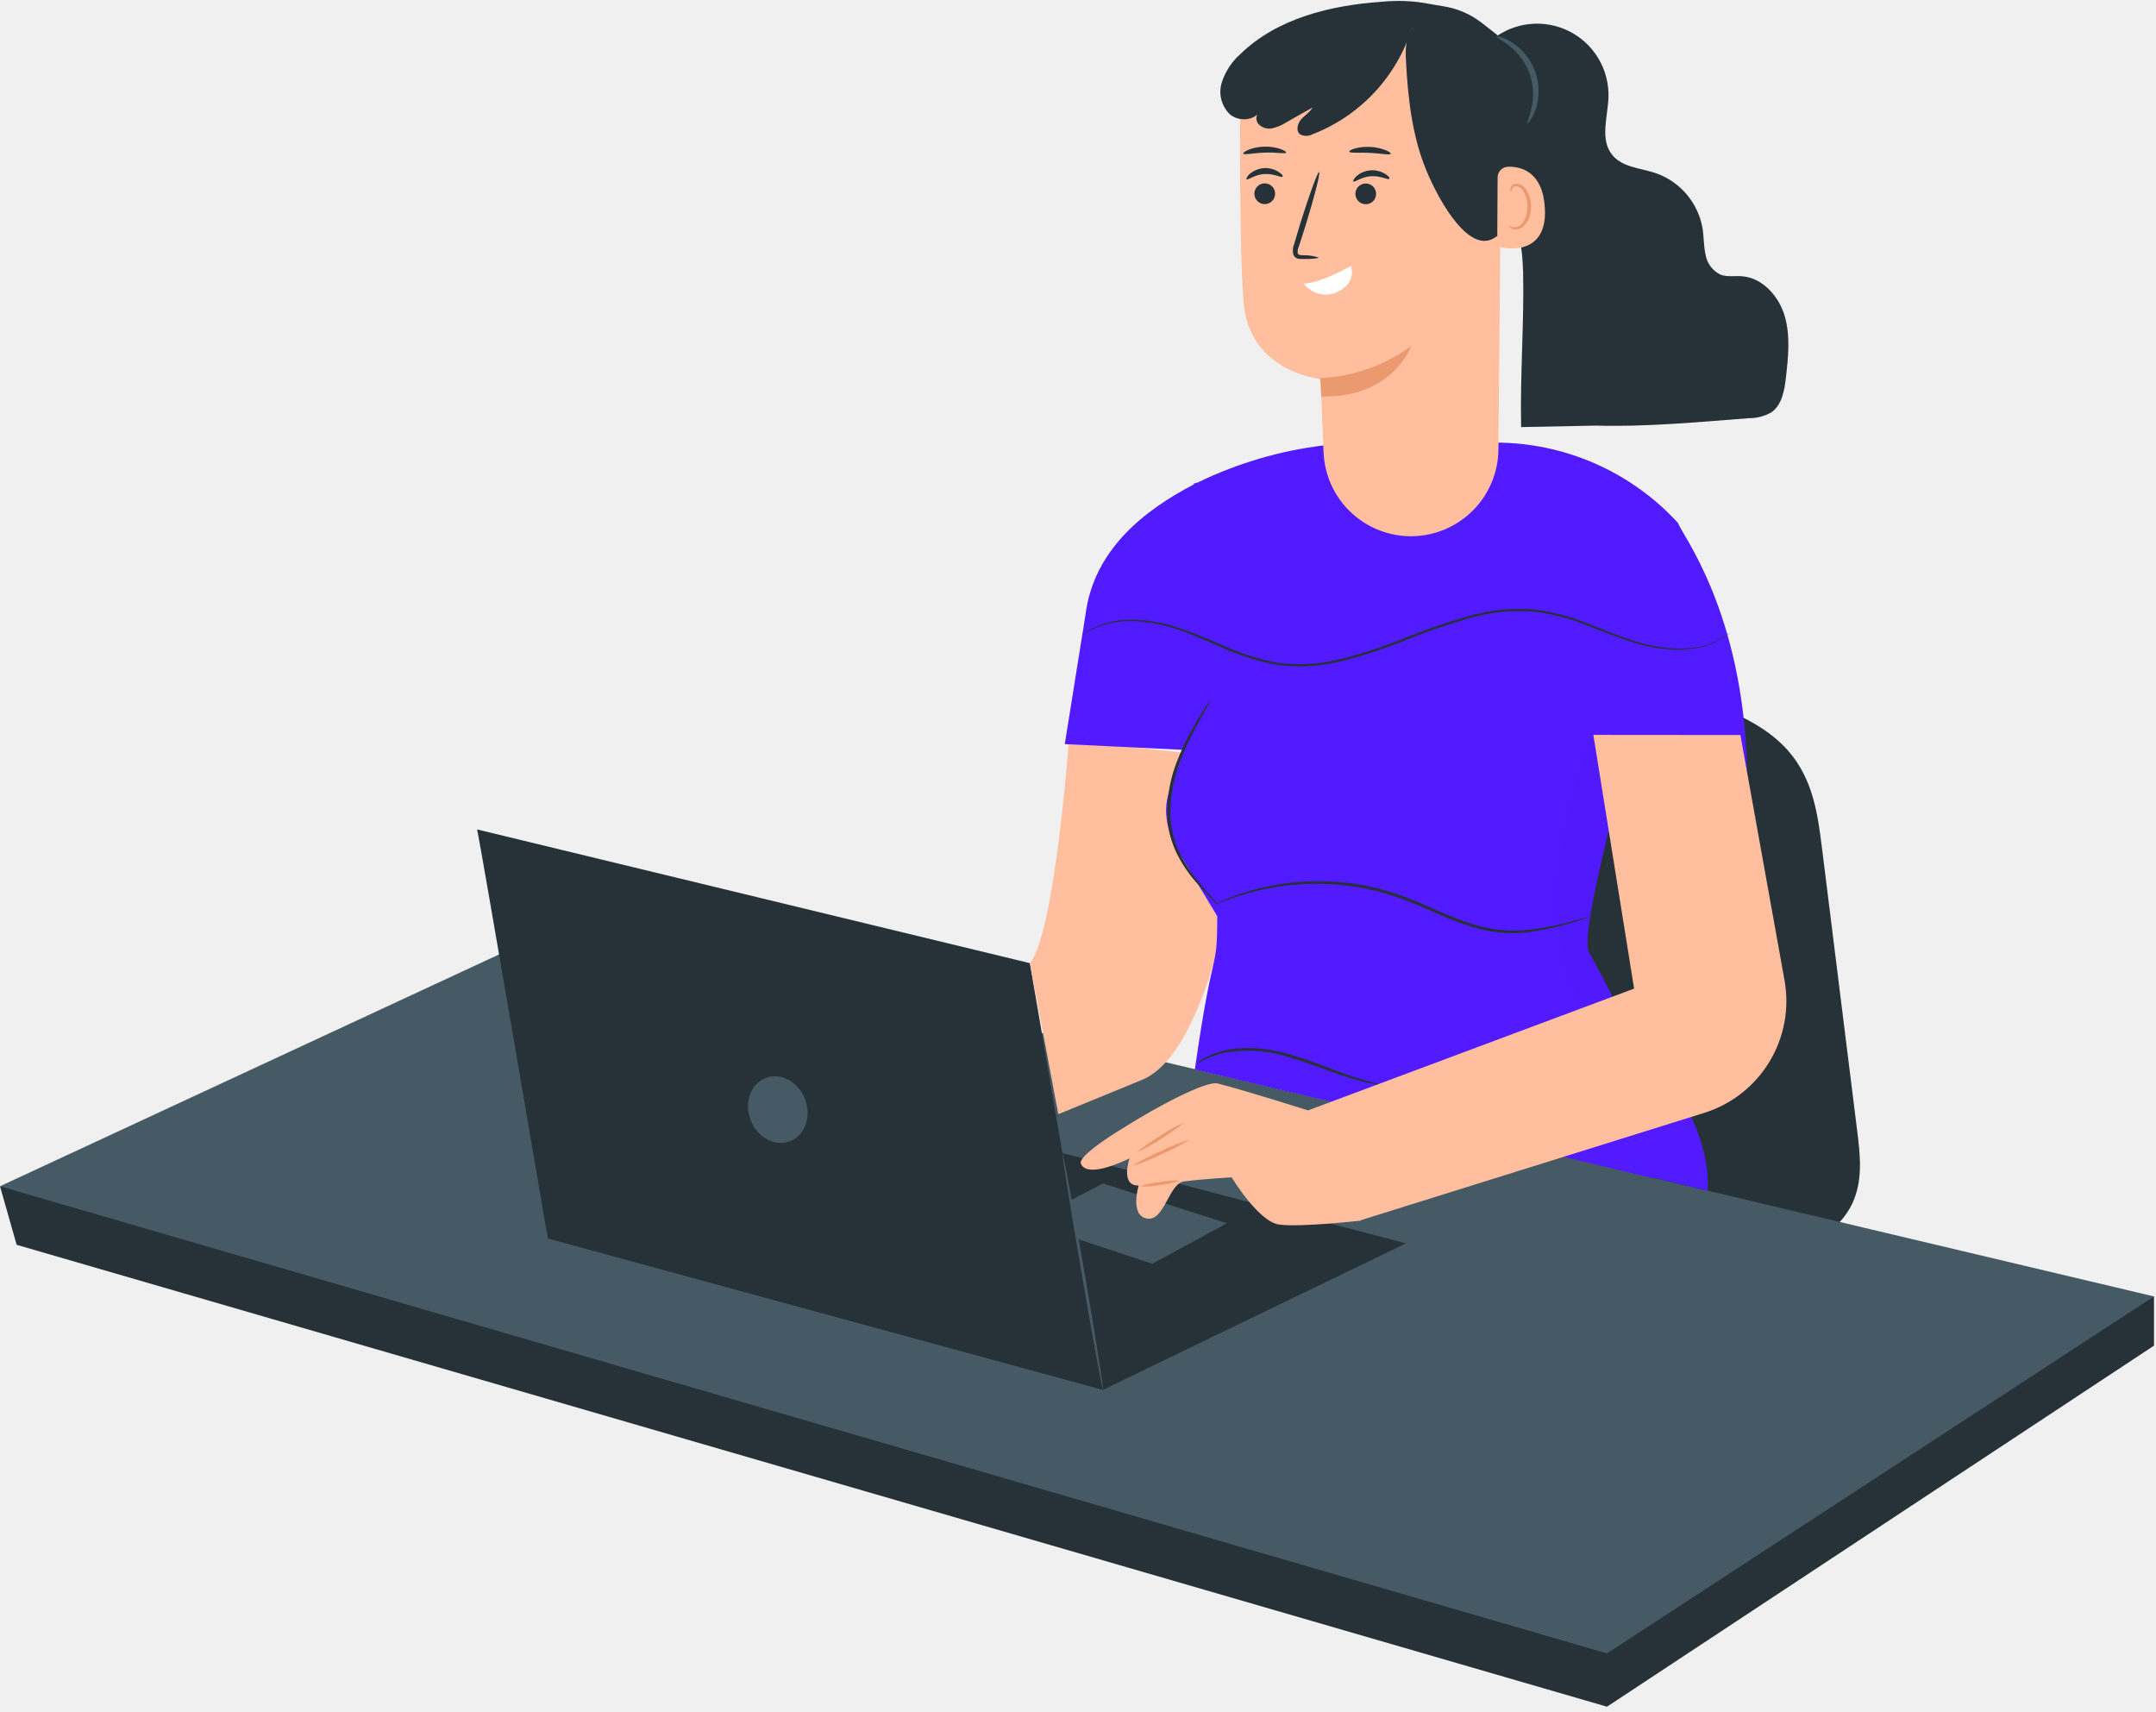
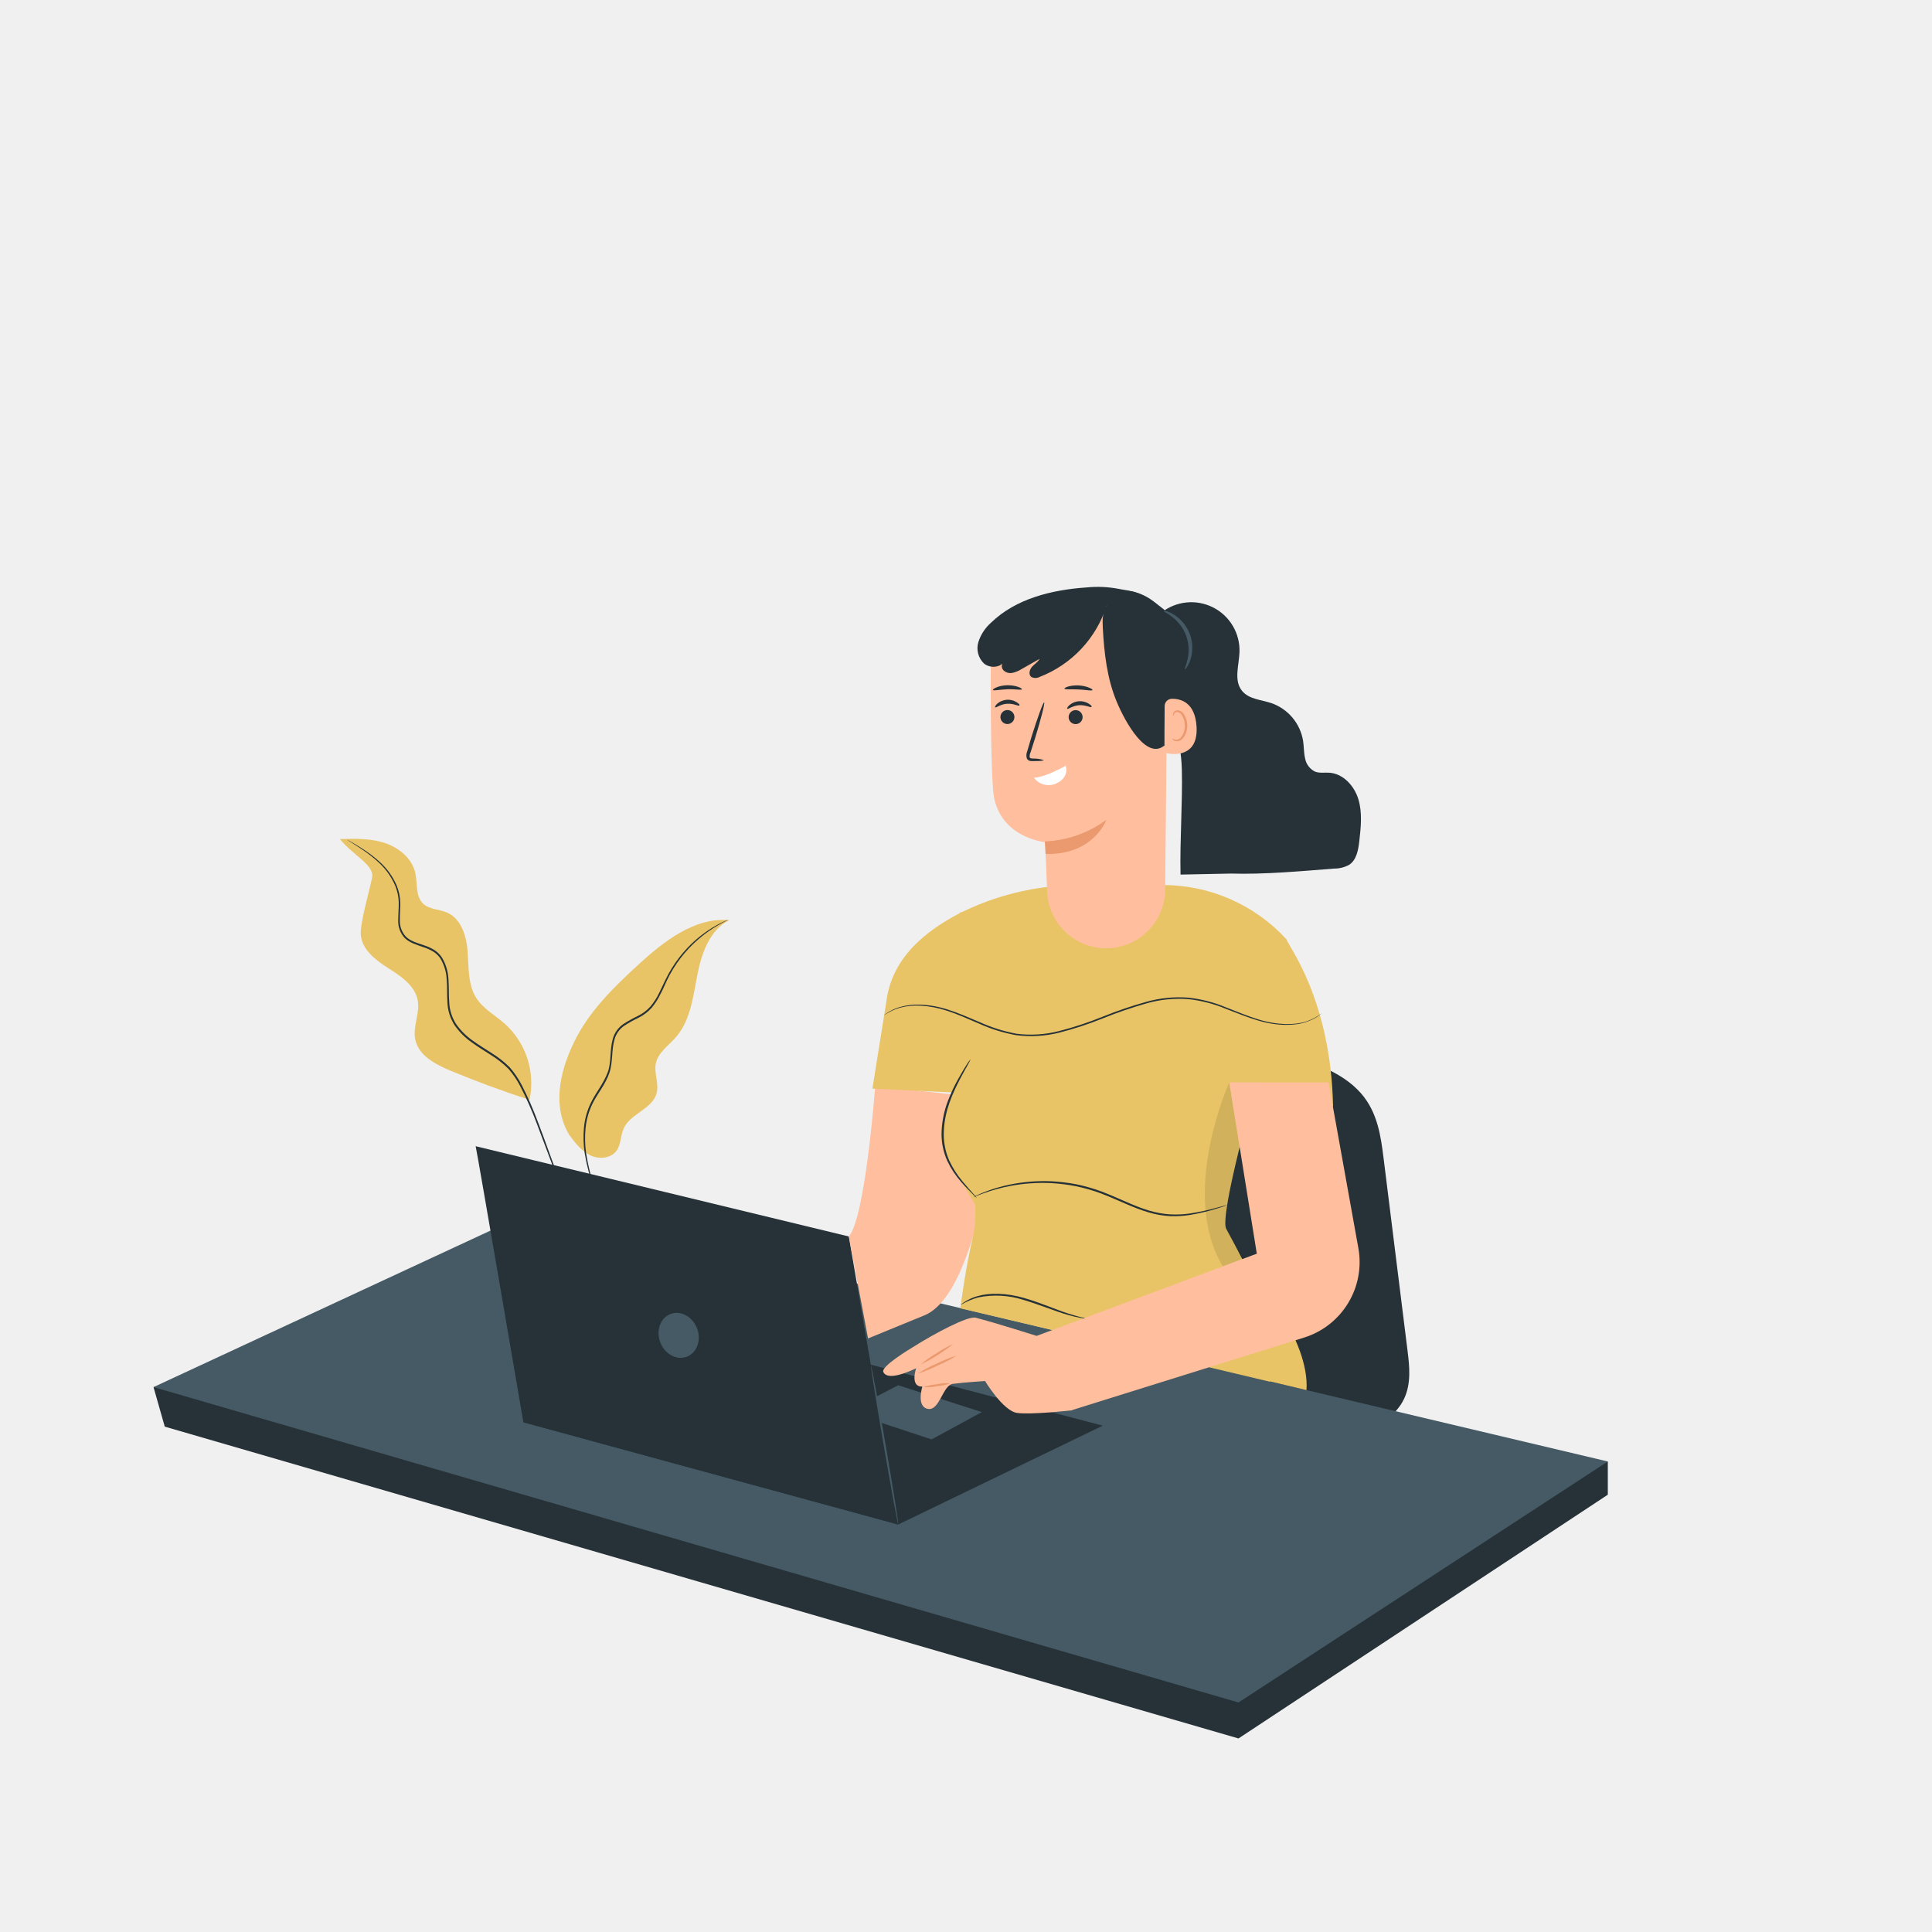
- <svg xmlns="http://www.w3.org/2000/svg" width="233" height="185" viewBox="0 0 233 185" fill="none">
-   <path d="M161.224 75.128C167.025 74.627 172.919 74.126 178.69 74.819C184.461 75.512 190.175 77.584 193.305 81.196C195.934 84.233 196.447 87.999 196.892 91.555L200.715 122.264C201.042 124.868 201.333 127.571 200.183 130.045C197.635 135.456 188.252 138.011 180.774 136.322C177.454 135.588 174.338 134.128 171.648 132.047C168.959 129.966 166.763 127.316 165.219 124.286C162.553 118.905 162.213 113.079 161.904 107.364L160.203 76.248L160.958 75.753" fill="#263238" />
-   <path d="M0 128.189L1.8 134.516L173.668 184.429L232.783 145.414V140.095L0 128.189Z" fill="#263238" />
-   <path d="M61.652 99.553L232.783 140.095L173.668 178.671L0 128.189L61.652 99.553Z" fill="#455A64" />
-   <path d="M151.939 134.362L119.209 150.183L59.202 133.817L88.661 117.724L151.939 134.362Z" fill="#263238" />
-   <path d="M115.851 133.694L124.541 136.563L132.587 132.191L119.197 127.892L111.379 131.95L115.851 133.694Z" fill="#455A64" />
-   <path d="M51.565 89.632C51.837 90.721 59.203 133.817 59.203 133.817L119.197 150.183L111.299 104.08L51.565 89.632Z" fill="#263238" />
-   <path d="M114.843 124.732C114.929 124.732 115.981 130.403 117.187 137.429C118.393 144.456 119.302 150.17 119.209 150.183C119.116 150.195 118.077 144.511 116.871 137.485C115.665 130.459 114.756 124.744 114.843 124.732Z" fill="#455A64" />
-   <path d="M86.997 118.769C87.727 120.656 86.997 122.691 85.377 123.321C83.756 123.952 81.851 122.932 81.121 121.045C80.391 119.159 81.121 117.124 82.736 116.493C84.35 115.862 86.267 116.883 86.997 118.769Z" fill="#455A64" />
-   <path d="M111.298 104.08C113.97 100.988 115.522 79.959 115.522 79.959L135.314 82.185C135.314 82.185 132.463 112.993 123.42 116.691L114.372 120.402" fill="#FFBE9D" />
-   <path d="M176.32 110.679C176.32 110.679 185.078 120.495 184.553 128.671L169.01 124.961L175.003 110.655" fill="#511AFF" />
-   <path d="M188.808 83.212C188.425 66.024 181.634 57.612 181.356 56.524C178.842 53.779 175.783 51.588 172.376 50.091C168.968 48.593 165.286 47.823 161.564 47.828L143.114 48.125C138.375 48.69 133.763 50.042 129.47 52.126L129.012 52.256V52.349C123.792 55.077 118.189 59.319 117.304 66.475L115.071 80.41L127.899 81.029C126.594 85.692 125.153 86.292 126.662 90.894L131.548 99.002C131.548 105.466 131.115 101.55 129.13 115.572L178.684 127.323C181.56 124.49 179.37 116.809 171.701 102.849C170.557 100.759 176.5 79.73 176.5 79.73L187.571 83.571" fill="#511AFF" />
-   <path d="M130.793 75.697C130.67 76.002 130.521 76.296 130.347 76.576C130.038 77.132 129.593 77.924 129.067 78.92C128.053 80.905 126.637 83.781 126.5 87.214C126.42 88.815 126.71 90.413 127.348 91.883C127.9 93.075 128.605 94.189 129.444 95.198C130.156 96.07 130.774 96.739 131.195 97.215C131.423 97.445 131.63 97.696 131.813 97.963C131.559 97.753 131.321 97.524 131.102 97.277C130.657 96.831 130.007 96.182 129.247 95.316C128.365 94.312 127.628 93.19 127.057 91.982C126.38 90.475 126.07 88.827 126.154 87.177C126.228 85.54 126.564 83.926 127.15 82.396C127.622 81.152 128.189 79.947 128.845 78.79C129.395 77.8 129.877 77.021 130.211 76.489C130.384 76.21 130.578 75.945 130.793 75.697Z" fill="#263238" />
-   <path d="M187.008 68.343L186.866 68.467C186.767 68.541 186.625 68.665 186.427 68.807C185.832 69.206 185.185 69.521 184.503 69.741C182.741 70.36 179.92 70.452 176.729 69.488C175.133 69.017 173.445 68.325 171.632 67.632C169.728 66.838 167.721 66.319 165.67 66.092C163.4 65.917 161.118 66.147 158.929 66.772C156.569 67.445 154.246 68.242 151.97 69.16C149.683 70.085 147.336 70.854 144.944 71.461C142.699 72.02 140.368 72.154 138.073 71.856C136.022 71.486 134.026 70.863 132.129 70.001C130.335 69.234 128.684 68.492 127.113 67.978C125.713 67.508 124.258 67.223 122.784 67.131C121.668 67.069 120.549 67.182 119.468 67.465C118.549 67.735 117.68 68.153 116.896 68.702C116.896 68.702 116.939 68.659 117.038 68.578C117.137 68.498 117.285 68.387 117.489 68.251C118.094 67.87 118.747 67.573 119.431 67.366C120.524 67.053 121.66 66.919 122.796 66.97C124.294 67.04 125.775 67.313 127.2 67.781C128.789 68.281 130.453 69.017 132.247 69.772C134.127 70.628 136.104 71.251 138.135 71.628C140.394 71.912 142.687 71.771 144.895 71.213C147.272 70.608 149.605 69.842 151.878 68.918C154.162 67.996 156.495 67.199 158.867 66.531C161.093 65.9 163.413 65.672 165.72 65.857C167.793 66.094 169.822 66.627 171.744 67.44C173.562 68.145 175.232 68.844 176.809 69.327C179.964 70.304 182.734 70.236 184.485 69.679C185.393 69.375 186.246 68.923 187.008 68.343Z" fill="#263238" />
-   <path d="M171.795 99.07C171.669 99.137 171.536 99.189 171.399 99.225L170.236 99.596C168.804 100.05 167.34 100.399 165.857 100.641C164.835 100.802 163.799 100.865 162.765 100.827C161.567 100.764 160.381 100.556 159.233 100.208C156.802 99.503 154.341 98.21 151.65 97.184C150.337 96.699 148.989 96.313 147.618 96.027C146.337 95.782 145.041 95.618 143.74 95.539C141.53 95.428 139.315 95.58 137.14 95.99C135.667 96.267 134.218 96.666 132.811 97.184C132.31 97.345 131.933 97.524 131.673 97.617C131.543 97.678 131.406 97.724 131.265 97.753C131.389 97.68 131.517 97.614 131.648 97.555C131.902 97.444 132.267 97.252 132.768 97.066C134.167 96.499 135.616 96.064 137.097 95.767C139.285 95.32 141.521 95.143 143.752 95.242C145.07 95.314 146.382 95.473 147.68 95.718C149.068 96.004 150.432 96.394 151.762 96.887C154.483 97.92 156.926 99.213 159.32 99.924C160.444 100.265 161.604 100.472 162.777 100.542C163.81 100.593 164.846 100.545 165.87 100.4C167.345 100.178 168.806 99.864 170.242 99.46L171.424 99.144C171.544 99.107 171.669 99.082 171.795 99.07Z" fill="#263238" />
-   <path d="M149.323 117.217C149.046 117.224 148.769 117.195 148.5 117.13C147.756 117.002 147.021 116.828 146.298 116.611C144.443 116.104 142.031 115.052 139.26 114.236C136.912 113.48 134.409 113.344 131.993 113.84C131.01 114.105 130.071 114.509 129.203 115.04C129.203 115.04 129.246 114.978 129.358 114.891C129.515 114.759 129.683 114.639 129.859 114.533C130.5 114.123 131.201 113.814 131.937 113.617C133.792 113.067 136.538 113.104 139.359 113.927C142.179 114.749 144.56 115.831 146.373 116.401C147.276 116.691 148.018 116.895 148.531 117.019C148.8 117.061 149.065 117.127 149.323 117.217Z" fill="#263238" />
-   <g opacity="0.1">
-     <path opacity="0.1" d="M172.196 79.414C172.196 79.414 164.119 97.221 171.163 108.861L174.466 107.624L171.701 102.8C171.514 102.068 171.482 101.305 171.609 100.561C172.017 98.025 172.802 93.887 173.854 89.719L172.196 79.414Z" fill="black" />
+ <svg xmlns="http://www.w3.org/2000/svg" viewBox="0 0 500 500">
+   <g id="freepik--Plants--inject-196">
+     <path d="M88,217.18c3.31,4.16,8.91,6.63,8.3,9.93-.55,2.94-3.17,11.83-2.93,14.81.31,3.88,3.87,6.58,7.15,8.66s6.93,4.55,7.6,8.38c.58,3.31-1.32,6.7-.67,10,.81,4.18,5.21,6.5,9.14,8.13q10.07,4.19,20.45,7.55A20.74,20.74,0,0,0,130.71,265c-2.54-2.24-5.69-3.92-7.49-6.79-2.15-3.43-1.9-7.76-2.18-11.79s-1.61-8.6-5.31-10.23c-2.06-.91-4.64-.79-6.25-2.35-2-1.93-1.4-5.2-2-7.91-.84-3.78-4.25-6.57-7.94-7.78s-7.65-1.1-11.53-1" style="fill:#E8C466" />
+     <path d="M147.45,293.92c-4.6-7.46-2.68-16.44,1.16-24.32s10.27-14.17,16.74-20.08,14.47-12.2,23.36-11.38c-5.1,2.57-7.19,8.69-8.27,14.31s-1.77,11.68-5.54,16c-1.89,2.16-4.58,3.93-5.17,6.74-.53,2.55.87,5.24.2,7.75-1.09,4.08-6.76,5.23-8.51,9.07-.85,1.86-.67,4.14-1.86,5.79-1.52,2.1-4.74,2.28-7,1.1s-3.9-3.35-5.42-5.44" style="fill:#E8C466" />
+     <path d="M149.16,315a31.16,31.16,0,0,1-2.32-4.15c-1.34-2.76-3-6.88-4.88-12-1-2.57-2-5.38-3.15-8.37a87.75,87.75,0,0,0-4.16-9.35,22.25,22.25,0,0,0-3.07-4.52,25.08,25.08,0,0,0-4.49-3.55c-1.64-1.07-3.37-2.08-5-3.29a17.89,17.89,0,0,1-4.41-4.4,11.71,11.71,0,0,1-1.89-5.95c-.15-2.05,0-4.06-.19-6a11.5,11.5,0,0,0-1.63-5.37A6.08,6.08,0,0,0,112,246.2a12,12,0,0,0-2.46-1.09c-1.67-.59-3.48-1.08-4.79-2.34a6.42,6.42,0,0,1-1.69-4.73c0-1.63.18-3.17.13-4.64a12.2,12.2,0,0,0-.88-4.11,17.38,17.38,0,0,0-4.16-5.95,32.43,32.43,0,0,0-4.34-3.44c-1.26-.85-2.27-1.48-2.95-1.91l-.77-.49a1.52,1.52,0,0,1-.26-.19l.28.14.8.45c.7.4,1.73,1,3,1.83a31.63,31.63,0,0,1,4.43,3.4,17.5,17.5,0,0,1,4.3,6,12.34,12.34,0,0,1,.94,4.23c.06,1.52-.13,3.07-.1,4.66a6,6,0,0,0,1.58,4.4c1.19,1.15,2.93,1.63,4.63,2.21a13.14,13.14,0,0,1,2.56,1.13,6.64,6.64,0,0,1,2.09,2,11.85,11.85,0,0,1,1.71,5.59c.17,2,.05,4,.21,6a11.18,11.18,0,0,0,1.8,5.7,17.4,17.4,0,0,0,4.29,4.27c1.62,1.19,3.35,2.2,5,3.29a25.29,25.29,0,0,1,4.57,3.62,23.18,23.18,0,0,1,3.14,4.65,87.92,87.92,0,0,1,4.13,9.42c1.16,3,2.16,5.82,3.1,8.39,1.86,5.14,3.43,9.27,4.71,12.05.66,1.37,1.16,2.45,1.57,3.14.18.33.32.6.44.81A1.29,1.29,0,0,1,149.16,315Z" style="fill:#263238" />
+     <path d="M188.5,238a4.33,4.33,0,0,1-.79.43c-.52.26-1.29.66-2.24,1.23a33.69,33.69,0,0,0-7.29,5.88,32.85,32.85,0,0,0-3.92,5.13,35.11,35.11,0,0,0-1.72,3.17c-.53,1.12-1,2.3-1.64,3.48a17.08,17.08,0,0,1-2.21,3.45,11,11,0,0,1-3.4,2.6,33.26,33.26,0,0,0-3.78,2.12,6.34,6.34,0,0,0-2.46,3.46c-.84,2.85-.39,5.94-1.36,8.75s-2.79,5-4,7.25a18.42,18.42,0,0,0-2.14,7,26.89,26.89,0,0,0,.13,6.45,56,56,0,0,0,2.23,9.13c.33,1,.59,1.84.78,2.44a4.76,4.76,0,0,1,.24.86.88.88,0,0,1-.1-.2q-.09-.26-.24-.63c-.21-.54-.51-1.36-.87-2.41a51.14,51.14,0,0,1-2.4-9.14,26.91,26.91,0,0,1-.2-6.54,18.65,18.65,0,0,1,2.15-7.2c1.26-2.34,3-4.51,4-7.18s.47-5.72,1.34-8.74a6.91,6.91,0,0,1,2.65-3.73,34.46,34.46,0,0,1,3.85-2.15,10.6,10.6,0,0,0,3.26-2.48,16.72,16.72,0,0,0,2.16-3.34c.59-1.16,1.11-2.33,1.66-3.46a34.77,34.77,0,0,1,1.76-3.2,32.89,32.89,0,0,1,4-5.16,31.81,31.81,0,0,1,7.45-5.79,24.06,24.06,0,0,1,2.3-1.15A6.71,6.71,0,0,1,188.5,238Z" style="fill:#263238" />
  </g>
-   <path d="M158.712 15.14C162.695 18.616 164.47 24.084 164.6 29.366C164.73 34.648 164.266 40.641 164.39 46.152L172.467 45.991C177.805 46.152 183.854 45.589 188.963 45.193C189.817 45.201 190.658 44.988 191.406 44.575C192.581 43.777 192.847 42.187 193.008 40.777C193.261 38.557 193.502 36.262 192.865 34.122C192.228 31.982 190.459 30.009 188.233 29.848C187.447 29.793 186.625 29.959 185.895 29.663C185.481 29.452 185.122 29.147 184.848 28.772C184.574 28.397 184.392 27.963 184.318 27.504C184.114 26.601 184.144 25.649 184.008 24.746C183.785 23.379 183.198 22.099 182.309 21.038C181.42 19.977 180.261 19.174 178.955 18.715C177.298 18.152 175.3 18.097 174.211 16.711C172.888 15.047 173.754 12.642 173.828 10.526C173.876 9.056 173.503 7.602 172.752 6.337C172.001 5.071 170.905 4.046 169.591 3.383C168.278 2.72 166.802 2.447 165.338 2.595C163.874 2.742 162.483 3.306 161.328 4.218" fill="#263238" />
-   <path d="M152.465 57.946C150.031 57.941 147.692 56.996 145.936 55.309C144.181 53.623 143.143 51.324 143.04 48.892C142.866 44.822 142.724 40.962 142.724 40.962C142.724 40.962 134.937 40.239 134.381 32.563C133.824 24.888 134.059 7.168 134.059 7.168C138.31 5.021 143.057 4.047 147.809 4.348C152.562 4.65 157.148 6.214 161.094 8.881L162.287 9.691L161.935 48.57C161.912 51.066 160.904 53.452 159.13 55.208C157.357 56.964 154.961 57.948 152.465 57.946Z" fill="#FFBE9D" />
-   <path d="M137.474 21.727C137.63 21.571 137.737 21.371 137.78 21.154C137.823 20.937 137.801 20.712 137.716 20.507C137.631 20.303 137.488 20.128 137.304 20.005C137.12 19.882 136.903 19.816 136.682 19.816C136.461 19.816 136.244 19.882 136.06 20.005C135.876 20.128 135.732 20.303 135.648 20.507C135.563 20.712 135.541 20.937 135.584 21.154C135.627 21.371 135.734 21.571 135.89 21.727C135.994 21.832 136.117 21.915 136.253 21.972C136.389 22.029 136.535 22.058 136.682 22.058C136.829 22.058 136.975 22.029 137.111 21.972C137.247 21.915 137.37 21.832 137.474 21.727Z" fill="#263238" />
-   <path d="M134.715 19.377C134.845 19.507 135.562 18.876 136.62 18.808C137.677 18.74 138.475 19.235 138.587 19.093C138.698 18.95 138.506 18.796 138.154 18.561C137.68 18.266 137.126 18.129 136.57 18.17C136.014 18.212 135.486 18.428 135.061 18.789C134.752 19.074 134.653 19.346 134.715 19.377Z" fill="#263238" />
-   <path d="M146.955 20.033C146.774 20.16 146.634 20.338 146.554 20.544C146.474 20.751 146.457 20.977 146.505 21.193C146.554 21.409 146.665 21.606 146.825 21.759C146.985 21.912 147.187 22.014 147.405 22.052C147.624 22.09 147.848 22.062 148.051 21.973C148.253 21.883 148.425 21.736 148.543 21.549C148.662 21.362 148.722 21.144 148.717 20.922C148.712 20.701 148.641 20.486 148.514 20.305C148.343 20.062 148.083 19.897 147.791 19.846C147.498 19.795 147.198 19.862 146.955 20.033Z" fill="#263238" />
-   <path d="M146.256 19.612C146.386 19.742 147.103 19.111 148.161 19.043C149.218 18.975 150.016 19.47 150.128 19.328C150.239 19.185 150.047 19.031 149.701 18.796C149.228 18.5 148.673 18.363 148.117 18.406C147.561 18.444 147.031 18.661 146.608 19.024C146.293 19.309 146.194 19.556 146.256 19.612Z" fill="#263238" />
-   <path d="M142.501 27.832C141.943 27.65 141.357 27.564 140.77 27.578C140.491 27.578 140.269 27.517 140.244 27.368C140.215 27.091 140.267 26.812 140.392 26.564C140.621 25.846 140.85 25.123 141.097 24.362C142.062 21.226 142.718 18.647 142.557 18.598C142.396 18.548 141.487 21.072 140.516 24.164C140.293 24.931 140.077 25.661 139.86 26.378C139.703 26.746 139.675 27.156 139.78 27.541C139.826 27.644 139.895 27.735 139.982 27.807C140.069 27.879 140.171 27.93 140.281 27.956C140.438 27.986 140.598 27.996 140.757 27.986C141.833 28.005 142.501 27.919 142.501 27.832Z" fill="#263238" />
-   <path d="M146.014 28.791C147.078 28.067 143.077 30.59 140.918 30.646C141.31 31.18 141.872 31.564 142.512 31.736C143.151 31.908 143.83 31.857 144.437 31.592C146.689 30.584 146.014 28.791 146.014 28.791Z" fill="white" />
-   <path d="M142.681 40.851C146.23 40.701 149.654 39.495 152.515 37.388C152.515 37.388 150.492 43.065 142.786 42.843L142.681 40.851Z" fill="#EB996E" />
-   <path d="M161.749 25.531C158.972 27.77 155.607 21.975 154.117 18.344C152.626 14.714 152.168 10.693 151.952 6.729C151.878 5.43 151.865 4.007 152.62 2.987C153.375 1.966 153.69 3.16 154.642 2.22C156.281 0.599 154.723 0.593 156.362 0.791C159.164 1.131 165.268 5.987 165.782 8.924C166.295 11.862 165.881 14.881 165.466 17.837C165.274 19.185 165.083 20.54 164.897 21.888C164.831 22.847 164.556 23.78 164.093 24.622C163.58 25.413 162.572 25.927 161.749 25.531Z" fill="#263238" />
-   <path d="M161.849 19.179C161.848 18.88 161.963 18.593 162.169 18.376C162.375 18.159 162.657 18.031 162.956 18.016C164.391 17.979 166.735 18.548 166.957 22.507C167.273 28.154 161.836 26.743 161.818 26.582C161.799 26.422 161.836 21.381 161.849 19.179Z" fill="#FFBE9D" />
-   <path d="M163.06 24.362C163.06 24.362 163.165 24.424 163.332 24.492C163.449 24.541 163.574 24.566 163.7 24.566C163.826 24.566 163.952 24.541 164.068 24.492C164.656 24.238 165.107 23.255 165.076 22.247C165.065 21.76 164.945 21.283 164.724 20.849C164.659 20.676 164.554 20.521 164.418 20.398C164.281 20.274 164.117 20.185 163.938 20.138C163.824 20.112 163.704 20.129 163.6 20.184C163.497 20.24 163.417 20.331 163.375 20.441C163.307 20.602 163.375 20.713 163.32 20.725C163.264 20.738 163.19 20.633 163.227 20.398C163.249 20.257 163.319 20.128 163.425 20.033C163.574 19.906 163.768 19.844 163.963 19.86C164.197 19.892 164.419 19.984 164.608 20.127C164.796 20.27 164.945 20.459 165.039 20.676C165.31 21.152 165.458 21.687 165.472 22.235C165.472 23.372 164.971 24.473 164.167 24.752C164.019 24.806 163.861 24.825 163.704 24.808C163.547 24.79 163.397 24.738 163.264 24.653C163.079 24.498 163.041 24.375 163.06 24.362Z" fill="#EB996E" />
-   <path d="M152.589 3.024C151.776 5.626 150.387 8.01 148.525 10C146.663 11.99 144.375 13.533 141.833 14.516C141.628 14.626 141.398 14.683 141.165 14.683C140.932 14.683 140.703 14.626 140.497 14.516C140.027 14.145 140.206 13.365 140.602 12.914C140.998 12.462 141.548 12.147 141.839 11.621L138.963 13.248C138.509 13.539 138.006 13.749 137.479 13.866C137.213 13.923 136.938 13.91 136.679 13.828C136.42 13.747 136.186 13.6 136.001 13.402C135.915 13.3 135.853 13.18 135.816 13.052C135.78 12.923 135.771 12.789 135.789 12.657C135.808 12.524 135.854 12.398 135.924 12.284C135.995 12.171 136.088 12.074 136.199 11.998C135.549 13.062 133.885 13.161 132.927 12.363C132.475 11.931 132.152 11.382 131.994 10.777C131.836 10.172 131.848 9.535 132.03 8.937C132.411 7.743 133.107 6.674 134.046 5.844C138.023 1.973 143.806 0.569 149.342 0.191C151.048 0.017 152.771 0.092 154.457 0.414C156.126 0.785 158.712 0.649 161.724 3.946" fill="#263238" />
-   <path d="M138.994 16.489C138.932 16.668 137.924 16.439 136.681 16.489C135.438 16.538 134.43 16.767 134.362 16.6C134.294 16.433 135.283 15.87 136.663 15.845C138.042 15.821 139.062 16.334 138.994 16.489Z" fill="#263238" />
-   <path d="M150.295 16.619C150.233 16.792 149.256 16.575 148.056 16.52C146.856 16.464 145.867 16.569 145.817 16.39C145.768 16.21 146.776 15.808 148.087 15.876C149.398 15.944 150.357 16.458 150.295 16.619Z" fill="#263238" />
-   <path d="M165.083 13.303C164.99 13.248 165.293 12.685 165.509 11.72C165.798 10.47 165.727 9.165 165.305 7.953C164.856 6.752 164.081 5.701 163.066 4.917C162.281 4.298 161.687 4.069 161.724 3.97C161.761 3.871 162.411 3.97 163.326 4.545C164.524 5.286 165.436 6.411 165.912 7.737C166.388 9.062 166.401 10.51 165.949 11.844C165.596 12.852 165.138 13.347 165.083 13.303Z" fill="#455A64" />
-   <path d="M172.195 79.414L176.599 106.832L141.141 120.074L146.88 131.912L184.194 120.254C187.133 119.329 189.634 117.364 191.228 114.727C192.822 112.09 193.4 108.962 192.853 105.929L188.084 79.427L172.195 79.414Z" fill="#FFBE9D" />
-   <path d="M141.357 119.994C141.357 119.994 134.757 117.891 131.59 117.081C130.353 116.765 125.078 119.555 121.429 121.868C121.429 121.868 116.406 124.849 116.815 125.765C117.26 126.779 119.115 126.569 122.066 125.183C122.066 125.183 121.033 128.17 123.061 128.109C123.061 128.109 122.053 131.343 123.952 131.677C125.851 132.011 126.296 127.886 127.966 127.663C129.636 127.441 133.1 127.218 133.1 127.218C133.1 127.218 135.976 131.987 138.208 132.321C140.441 132.655 147.09 131.9 147.09 131.9L141.357 119.994Z" fill="#FFBE9D" />
-   <path d="M127.997 121.305C126.389 122.573 124.652 123.667 122.814 124.571C123.578 123.9 124.407 123.307 125.288 122.802C126.137 122.211 127.045 121.709 127.997 121.305Z" fill="#EB996E" />
-   <path d="M128.566 123.142C127.603 123.762 126.584 124.292 125.523 124.725C124.508 125.252 123.446 125.682 122.351 126.012C123.31 125.388 124.327 124.858 125.387 124.429C126.405 123.902 127.469 123.471 128.566 123.142Z" fill="#EB996E" />
-   <path d="M127.539 127.583C126.86 127.836 126.148 127.988 125.424 128.034C124.71 128.196 123.977 128.252 123.247 128.201C123.925 127.944 124.638 127.79 125.362 127.744C126.076 127.583 126.81 127.528 127.539 127.583Z" fill="#EB996E" />
+   <g id="freepik--Character--inject-196">
+     <path d="M300.4,273.19c9.38-.81,18.91-1.62,28.24-.5s18.57,4.47,23.63,10.31c4.25,4.91,5.08,11,5.8,16.75l6.18,49.65c.53,4.21,1,8.58-.86,12.58-4.12,8.75-19.29,12.88-31.38,10.15a37.26,37.26,0,0,1-25.15-19.46c-4.31-8.7-4.86-18.12-5.36-27.36L298.75,275l1.22-.8" style="fill:#263238" />
+     <polygon points="39.73 358.98 42.64 369.21 320.52 449.91 416.1 386.83 416.1 378.23 39.73 358.98" style="fill:#263238" />
+     <polygon points="139.41 312.68 416.1 378.23 320.52 440.6 39.73 358.98 139.41 312.68" style="fill:#455a64" />
+     <polygon points="285.39 368.96 232.47 394.54 135.45 368.08 183.08 342.06 285.39 368.96" style="fill:#263238" />
+     <polygon points="227.04 367.88 241.09 372.52 254.1 365.45 232.45 358.5 219.81 365.06 227.04 367.88" style="fill:#455a64" />
+     <path d="M123.1,296.64c.44,1.76,12.35,71.44,12.35,71.44l97,26.46L219.68,320Z" style="fill:#263238" />
+     <path d="M225.41,353.39c.14,0,1.84,9.17,3.79,20.53s3.42,20.6,3.27,20.62-1.83-9.17-3.78-20.53S225.27,353.41,225.41,353.39Z" style="fill:#455a64" />
+     <path d="M180.39,343.75c1.18,3.05,0,6.34-2.62,7.36s-5.7-.63-6.88-3.68,0-6.34,2.61-7.36S179.21,340.7,180.39,343.75Z" style="fill:#455a64" />
+     <path d="M219.68,320c4.32-5,6.83-39,6.83-39l32,3.6h0s-4.61,49.81-19.23,55.79l-14.63,6" style="fill:#ffbe9d" />
+     <path d="M324.81,330.67s14.16,15.87,13.31,29.09l-25.13-6,9.69-23.13" style="fill:#E8C466" />
+     <path d="M345,286.26c-.62-27.79-11.6-41.39-12.05-43.15a43.31,43.31,0,0,0-32-14.06l-29.83.48A69.3,69.3,0,0,0,249.06,236l-.74.21v.15c-8.44,4.41-17.5,11.27-18.93,22.84l-3.61,22.53,20.74,1h0c-2.11,7.54-4.44,8.51-2,15.95l7.9,13.11c0,10.45-.7,4.12-3.91,26.79l80.12,19c4.65-4.58,1.11-17-11.29-39.57-1.85-3.38,7.76-37.38,7.76-37.38L343,286.84" style="fill:#E8C466" />
+     <path d="M251.2,274.11a9.31,9.31,0,0,1-.72,1.42c-.5.9-1.22,2.18-2.07,3.79-1.64,3.21-3.93,7.86-4.15,13.41a16.86,16.86,0,0,0,1.37,7.55,24.51,24.51,0,0,0,3.39,5.36c1.15,1.41,2.15,2.49,2.83,3.26a8.83,8.83,0,0,1,1,1.21A10.23,10.23,0,0,1,251.7,309c-.72-.72-1.77-1.77-3-3.17a23.19,23.19,0,0,1-3.54-5.39,16.87,16.87,0,0,1-1.46-7.77,24.74,24.74,0,0,1,1.61-7.73,42.36,42.36,0,0,1,2.74-5.83c.89-1.6,1.67-2.86,2.21-3.72A9.94,9.94,0,0,1,251.2,274.11Z" style="fill:#263238" />
+     <path d="M342.09,262.22l-.23.2c-.16.12-.39.32-.71.55a12.46,12.46,0,0,1-3.11,1.51c-2.85,1-7.41,1.15-12.57-.41-2.58-.76-5.31-1.88-8.24-3a35.08,35.08,0,0,0-9.64-2.49,31,31,0,0,0-10.9,1.1,112.77,112.77,0,0,0-11.25,3.86,88,88,0,0,1-11.36,3.72,30,30,0,0,1-11.11.64,40.68,40.68,0,0,1-9.61-3c-2.9-1.24-5.57-2.44-8.11-3.27a27.33,27.33,0,0,0-7-1.37,17.38,17.38,0,0,0-5.36.54,14.23,14.23,0,0,0-4.16,2s.07-.07.23-.2.4-.31.73-.53a12.93,12.93,0,0,1,3.14-1.43,17,17,0,0,1,5.44-.64,26.84,26.84,0,0,1,7.12,1.31c2.57.81,5.26,2,8.16,3.22a41.08,41.08,0,0,0,9.52,3,29.57,29.57,0,0,0,10.93-.67,87,87,0,0,0,11.29-3.71,109.37,109.37,0,0,1,11.3-3.86,31.4,31.4,0,0,1,11.08-1.09,35.26,35.26,0,0,1,9.74,2.56c2.94,1.14,5.64,2.27,8.19,3.05,5.1,1.58,9.58,1.47,12.41.57A14.2,14.2,0,0,0,342.09,262.22Z" style="fill:#263238" />
+     <path d="M317.49,311.9a3,3,0,0,1-.64.25l-1.88.6a50.33,50.33,0,0,1-7.08,1.69,26,26,0,0,1-5,.3,24,24,0,0,1-5.71-1c-3.93-1.14-7.91-3.23-12.26-4.89a45.83,45.83,0,0,0-6.52-1.87,49.29,49.29,0,0,0-6.27-.79,45.38,45.38,0,0,0-10.67.73,43.59,43.59,0,0,0-7,1.93c-.81.26-1.42.55-1.84.7a3,3,0,0,1-.66.22,6.46,6.46,0,0,1,.62-.32c.41-.18,1-.49,1.81-.79a39.06,39.06,0,0,1,7-2.1,44,44,0,0,1,10.76-.85,48.57,48.57,0,0,1,6.35.77,45.27,45.27,0,0,1,6.6,1.89c4.4,1.67,8.35,3.76,12.22,4.91a24.21,24.21,0,0,0,5.59,1,26.45,26.45,0,0,0,5-.23,57.9,57.9,0,0,0,7.07-1.52l1.91-.51A2.91,2.91,0,0,1,317.49,311.9Z" style="fill:#263238" />
+     <path d="M281.16,341.24a5.09,5.09,0,0,1-1.33-.14,30.16,30.16,0,0,1-3.56-.84c-3-.82-6.9-2.52-11.38-3.84a23.16,23.16,0,0,0-11.75-.64,17.28,17.28,0,0,0-4.51,1.94s.07-.1.25-.24a6.29,6.29,0,0,1,.81-.58,12,12,0,0,1,3.36-1.48c3-.89,7.44-.83,12,.5s8.41,3.08,11.34,4c1.46.47,2.66.8,3.49,1A7.35,7.35,0,0,1,281.16,341.24Z" style="fill:#263238" />
+     <g style="opacity:0.1">
+       <path d="M318.14,280.12s-13.06,28.79-1.67,47.61l5.34-2-4.47-7.8a8.71,8.71,0,0,1-.15-3.62c.66-4.1,1.93-10.79,3.63-17.53Z" />
+     </g>
+     <path d="M296.34,176.2c6.44,5.62,9.31,14.46,9.52,23s-.54,18.23-.34,27.14l13.06-.26c8.63.26,18.41-.65,26.67-1.29a8,8,0,0,0,3.95-1c1.9-1.29,2.33-3.86,2.59-6.14.41-3.59.8-7.3-.23-10.76s-3.89-6.65-7.49-6.91c-1.27-.09-2.6.18-3.78-.3a4.77,4.77,0,0,1-2.55-3.49c-.33-1.46-.28-3-.5-4.46a12.47,12.47,0,0,0-8.17-9.75c-2.68-.91-5.91-1-7.67-3.24-2.14-2.69-.74-6.58-.62-10a12.48,12.48,0,0,0-20.21-10.2" style="fill:#263238" />
+     <path d="M286.24,245.41h0A15.29,15.29,0,0,1,271,230.77c-.28-6.58-.51-12.82-.51-12.82S257.9,216.78,257,204.37s-.52-41.06-.52-41.06h0a43.24,43.24,0,0,1,43.71,2.77l1.93,1.31-.57,62.86A15.3,15.3,0,0,1,286.24,245.41Z" style="fill:#ffbe9d" />
+     <path d="M262,186.85a1.81,1.81,0,1,0-2.56,0A1.8,1.8,0,0,0,262,186.85Z" style="fill:#263238" />
+     <path d="M257.54,183.05c.21.21,1.37-.81,3.08-.92s3,.69,3.18.46-.13-.48-.7-.86a4.25,4.25,0,0,0-5,.37C257.6,182.56,257.44,183,257.54,183.05Z" style="fill:#263238" />
+     <path d="M277.33,184.11a1.81,1.81,0,1,0,2.52.44A1.81,1.81,0,0,0,277.33,184.11Z" style="fill:#263238" />
+     <path d="M276.2,183.43c.21.21,1.37-.81,3.08-.92s3,.69,3.18.46-.13-.48-.69-.86a4.22,4.22,0,0,0-2.56-.63,4.18,4.18,0,0,0-2.44,1C276.26,182.94,276.1,183.34,276.2,183.43Z" style="fill:#263238" />
+     <path d="M270.13,196.72a8.38,8.38,0,0,0-2.8-.41c-.45,0-.81-.1-.85-.34a2.35,2.35,0,0,1,.24-1.3c.37-1.16.74-2.33,1.14-3.56,1.56-5.07,2.62-9.24,2.36-9.32s-1.73,4-3.3,9c-.36,1.24-.71,2.42-1.06,3.58a2.87,2.87,0,0,0-.13,1.88,1.19,1.19,0,0,0,.81.67,3.11,3.11,0,0,0,.77.05C269.05,197,270.13,196.86,270.13,196.72Z" style="fill:#263238" />
+     <path d="M275.81,198.27c1.72-1.17-4.75,2.91-8.24,3a4.72,4.72,0,0,0,5.69,1.53C276.9,201.17,275.81,198.27,275.81,198.27Z" style="fill:#fff" />
+     <path d="M270.42,217.77a28.87,28.87,0,0,0,15.9-5.6s-3.27,9.18-15.73,8.82Z" style="fill:#eb996e" />
+     <path d="M301.25,193c-4.49,3.62-9.93-5.75-12.34-11.62s-3.15-12.37-3.5-18.78c-.12-2.1-.14-4.4,1.08-6.05s1.73.28,3.27-1.24c2.65-2.62.13-2.63,2.78-2.31,4.53.55,14.4,8.4,15.23,13.15s.16,9.63-.51,14.41c-.31,2.18-.62,4.37-.92,6.55a10.71,10.71,0,0,1-1.3,4.42c-.83,1.28-2.46,2.11-3.79,1.47" style="fill:#263238" />
+     <path d="M301.41,182.73a1.88,1.88,0,0,1,1.79-1.88c2.32-.06,6.11.86,6.47,7.26.51,9.13-8.28,6.85-8.31,6.59S301.39,186.29,301.41,182.73Z" style="fill:#ffbe9d" />
+     <path d="M303.37,191.11s.17.1.44.21a1.54,1.54,0,0,0,1.19,0c.95-.41,1.68-2,1.63-3.63a5.24,5.24,0,0,0-.57-2.26,1.86,1.86,0,0,0-1.27-1.15.79.79,0,0,0-.91.49c-.11.26,0,.44-.09.46s-.21-.15-.15-.53a1,1,0,0,1,.32-.59,1.2,1.2,0,0,1,.87-.28,2.23,2.23,0,0,1,1.74,1.32,5.37,5.37,0,0,1,.7,2.52c0,1.84-.81,3.62-2.11,4.07a1.66,1.66,0,0,1-1.46-.16C303.4,191.33,303.34,191.13,303.37,191.11Z" style="fill:#eb996e" />
+     <path d="M286.44,156.61a29.27,29.27,0,0,1-17.39,18.58,2.29,2.29,0,0,1-2.16,0c-.76-.6-.47-1.86.17-2.59s1.53-1.24,2-2.09l-4.65,2.63a7.44,7.44,0,0,1-2.4,1,2.55,2.55,0,0,1-2.39-.75,1.55,1.55,0,0,1,.32-2.27c-1.05,1.72-3.74,1.88-5.29.59a5.47,5.47,0,0,1-1.45-5.54,11.23,11.23,0,0,1,3.26-5c6.43-6.26,15.78-8.53,24.73-9.14a28.64,28.64,0,0,1,8.27.36c2.7.6,6.88.38,11.75,5.71" style="fill:#263238" />
+     <path d="M264.46,178.38c-.1.29-1.73-.08-3.74,0s-3.64.45-3.75.18,1.49-1.18,3.72-1.22S264.57,178.13,264.46,178.38Z" style="fill:#263238" />
+     <path d="M282.73,178.59c-.1.28-1.68-.07-3.62-.16s-3.54.08-3.62-.21,1.55-.94,3.67-.83S282.83,178.33,282.73,178.59Z" style="fill:#263238" />
+     <path d="M306.64,173.23c-.15-.09.34-1,.69-2.56a11,11,0,0,0-.33-6.09,11.13,11.13,0,0,0-3.62-4.91c-1.27-1-2.23-1.37-2.17-1.53s1.11,0,2.59.93a10.07,10.07,0,0,1,4.24,11.8C307.47,172.5,306.73,173.3,306.64,173.23Z" style="fill:#455a64" />
+     <path d="M318.14,280.12l7.12,44.33-57.33,21.41L277.21,365l60.33-18.85a20.47,20.47,0,0,0,14-23.16l-7.71-42.85Z" style="fill:#ffbe9d" />
+     <path d="M268.28,345.73s-10.67-3.4-15.79-4.71c-2-.51-10.53,4-16.43,7.74,0,0-8.12,4.82-7.46,6.3.72,1.64,3.72,1.3,8.49-.94,0,0-1.67,4.83,1.61,4.73,0,0-1.63,5.23,1.44,5.77s3.79-6.13,6.49-6.49,8.3-.72,8.3-.72,4.65,7.71,8.26,8.25,14.36-.68,14.36-.68Z" style="fill:#ffbe9d" />
+     <path d="M246.68,347.85a47.16,47.16,0,0,1-8.38,5.28,24.54,24.54,0,0,1,4-2.86A24.23,24.23,0,0,1,246.68,347.85Z" style="fill:#eb996e" />
+     <path d="M247.6,350.82a30.25,30.25,0,0,1-4.92,2.56,29.83,29.83,0,0,1-5.13,2.08,29,29,0,0,1,4.91-2.56A29.74,29.74,0,0,1,247.6,350.82Z" style="fill:#eb996e" />
+     <path d="M245.94,358a12,12,0,0,1-3.42.73A12.17,12.17,0,0,1,239,359a11.75,11.75,0,0,1,3.42-.74A11.94,11.94,0,0,1,245.94,358Z" style="fill:#eb996e" />
+   </g>
</svg>
